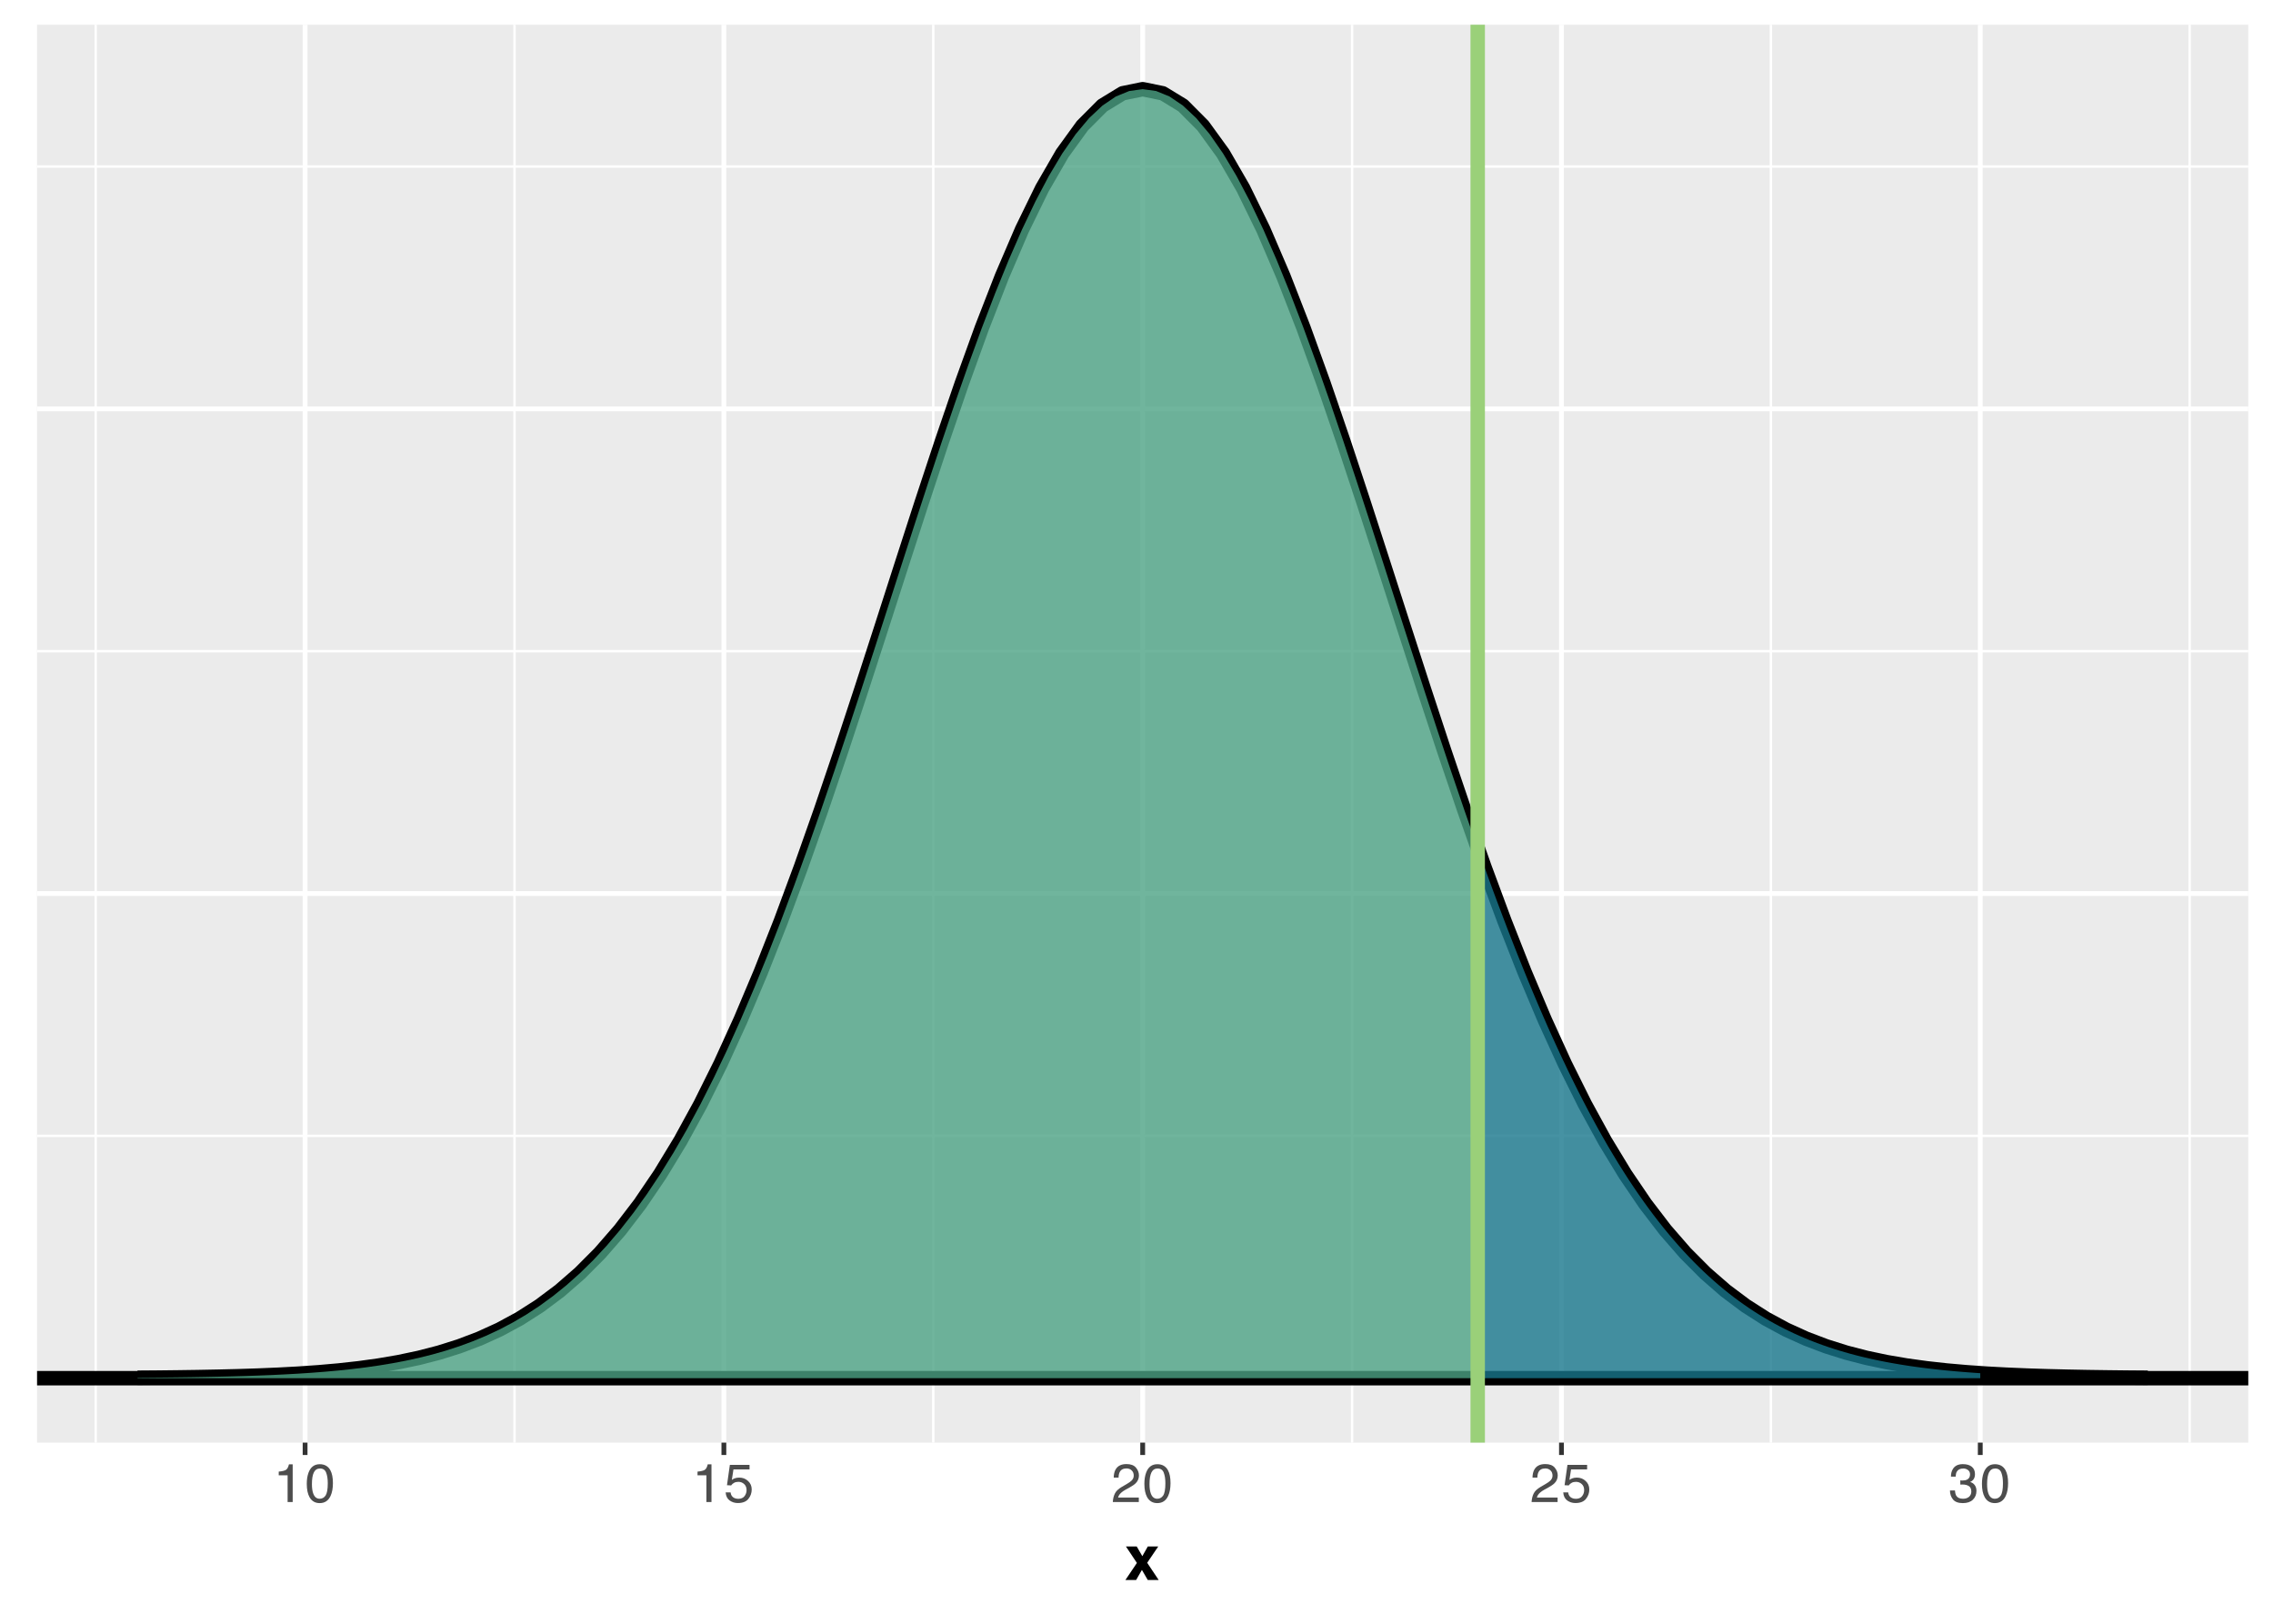
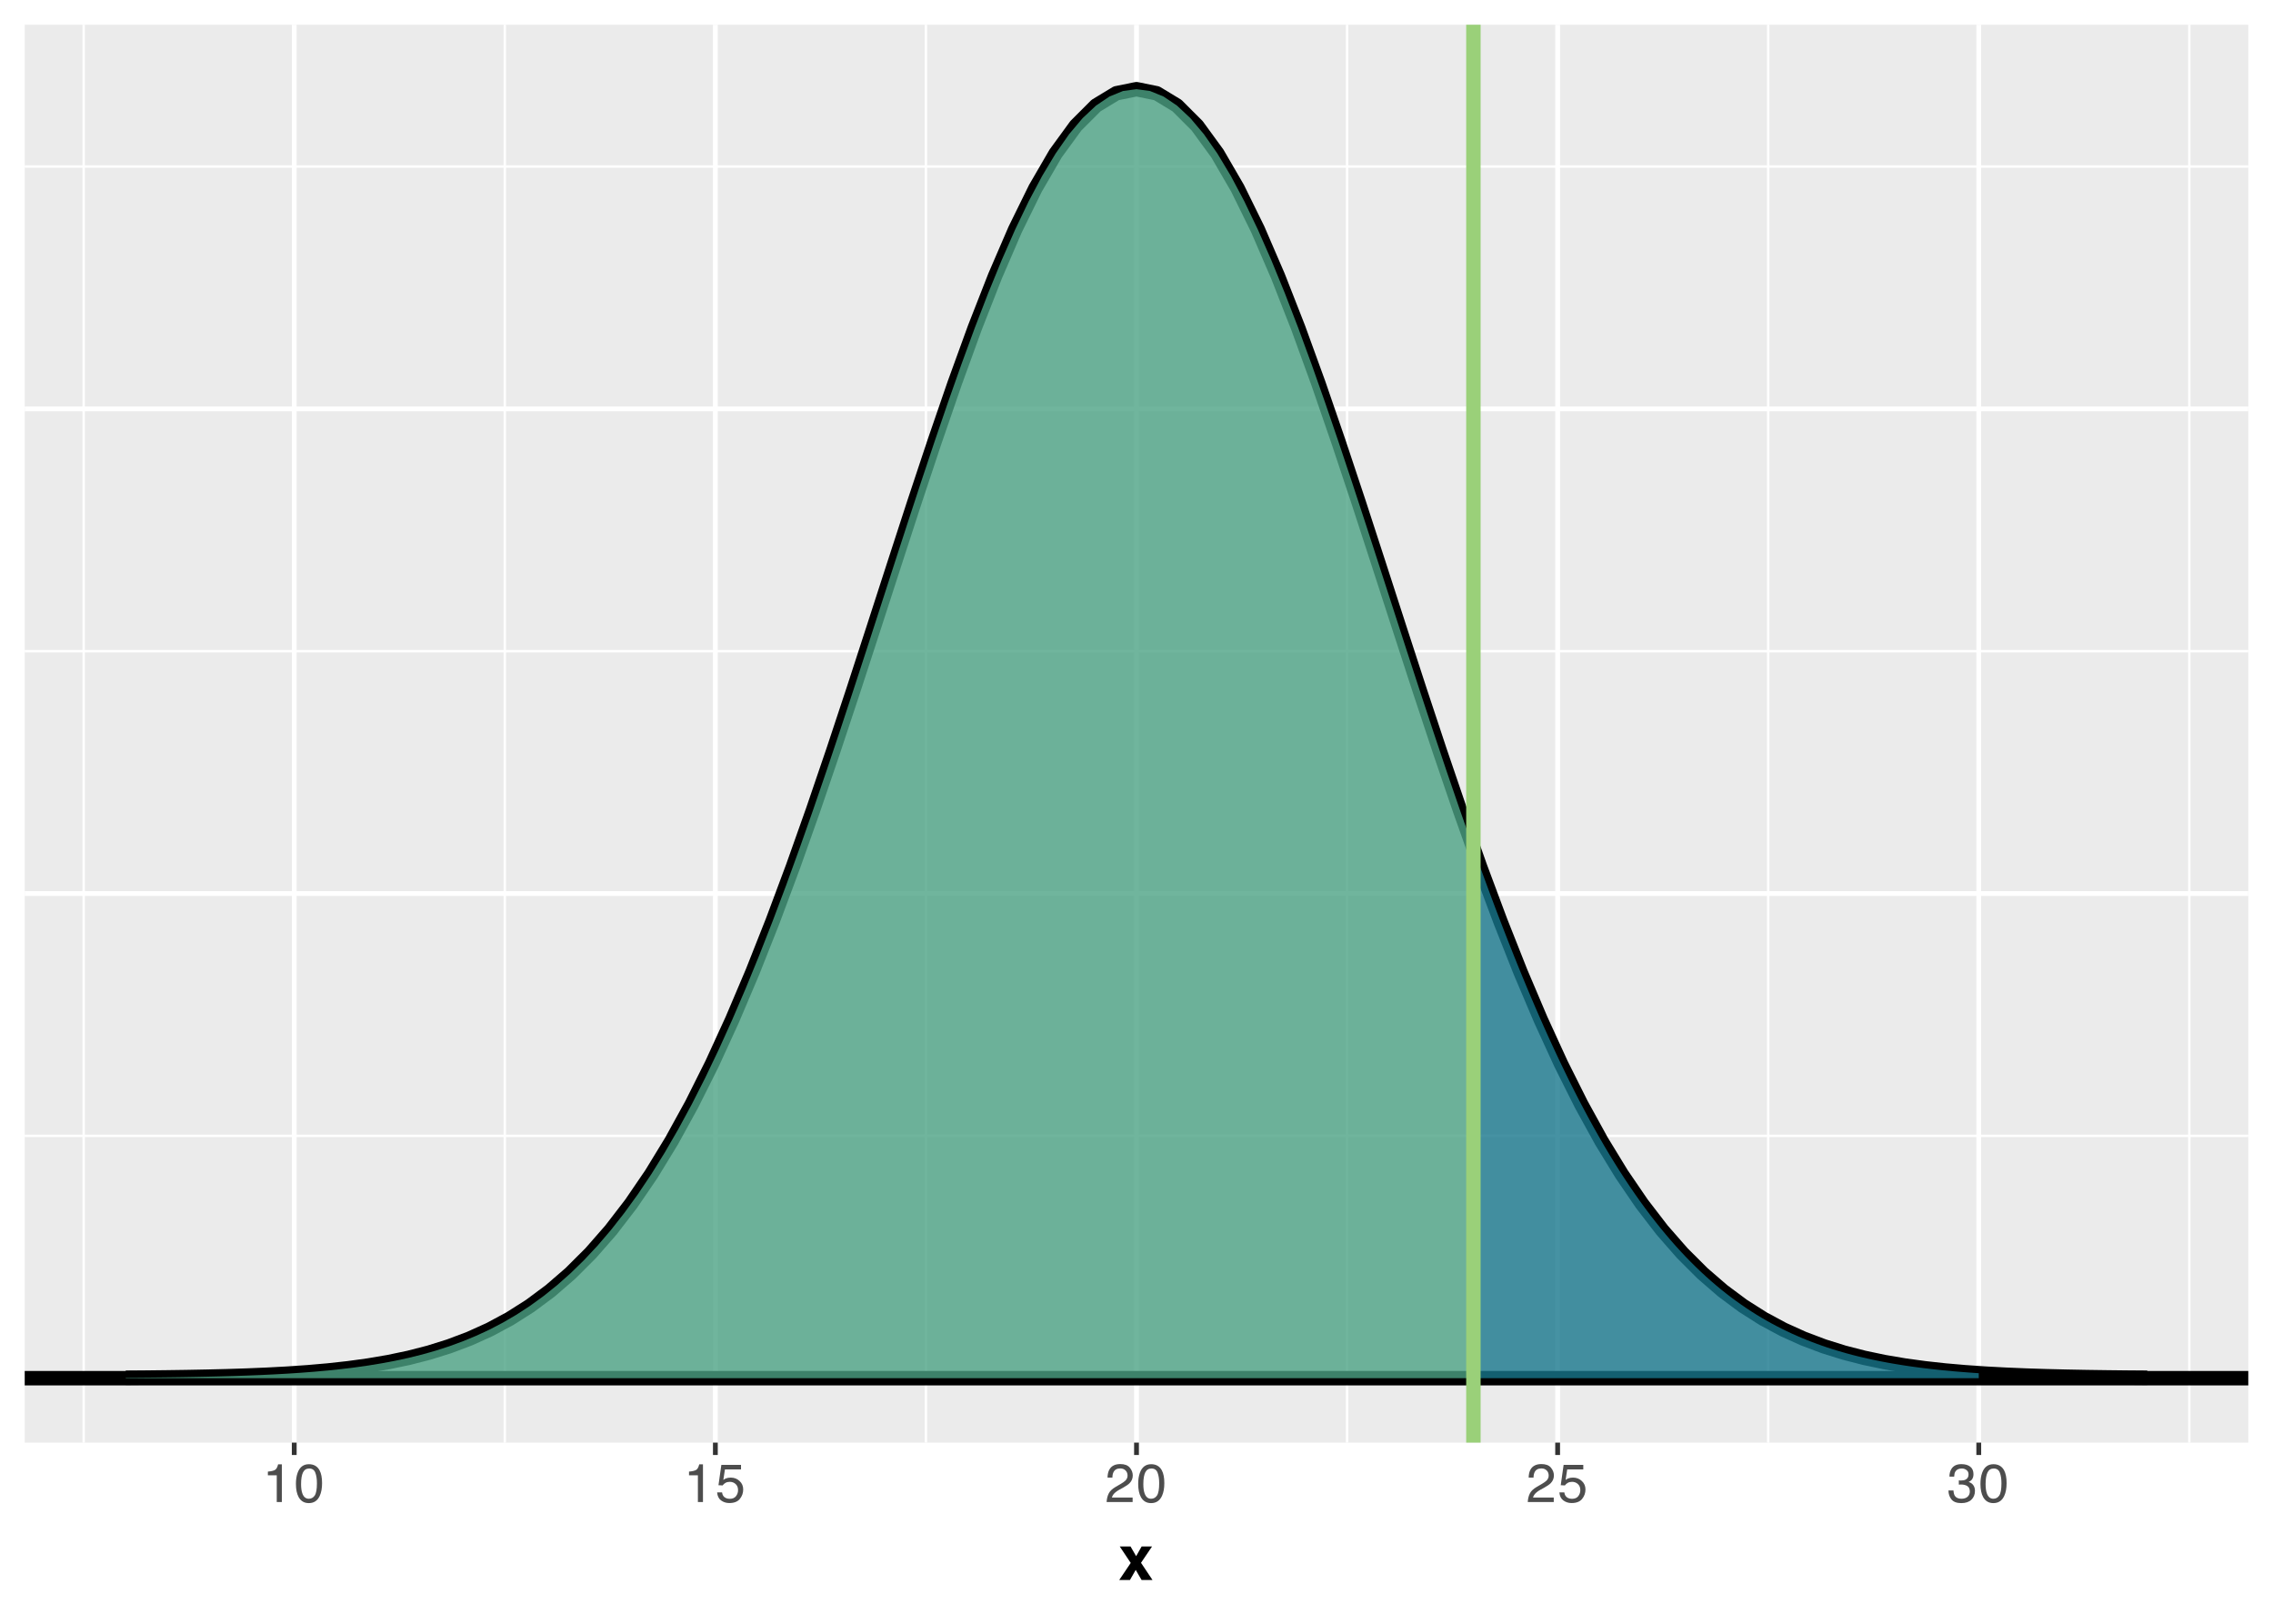
<svg xmlns="http://www.w3.org/2000/svg" xmlns:xlink="http://www.w3.org/1999/xlink" width="504" height="360" viewBox="0 0 504 360">
  <defs>
    <g>
      <g id="glyph-0-0">
        <path d="M 0.391 0 L 0.391 -8.609 L 7.219 -8.609 L 7.219 0 Z M 6.141 -1.078 L 6.141 -7.531 L 1.469 -7.531 L 1.469 -1.078 Z M 6.141 -1.078 " />
      </g>
      <g id="glyph-0-1">
        <path d="M 1.156 -5.938 L 1.156 -6.75 C 1.914 -6.82 2.441 -6.945 2.734 -7.125 C 3.035 -7.301 3.266 -7.711 3.422 -8.359 L 4.25 -8.359 L 4.25 0 L 3.125 0 L 3.125 -5.938 Z M 1.156 -5.938 " />
      </g>
      <g id="glyph-0-2">
        <path d="M 3.25 -8.391 C 4.332 -8.391 5.117 -7.941 5.609 -7.047 C 5.984 -6.359 6.172 -5.41 6.172 -4.203 C 6.172 -3.066 6 -2.125 5.656 -1.375 C 5.164 -0.301 4.359 0.234 3.234 0.234 C 2.234 0.234 1.484 -0.203 0.984 -1.078 C 0.578 -1.816 0.375 -2.801 0.375 -4.031 C 0.375 -4.977 0.5 -5.797 0.75 -6.484 C 1.207 -7.754 2.039 -8.391 3.25 -8.391 Z M 3.234 -0.734 C 3.785 -0.734 4.223 -0.973 4.547 -1.453 C 4.867 -1.941 5.031 -2.848 5.031 -4.172 C 5.031 -5.117 4.91 -5.898 4.672 -6.516 C 4.441 -7.129 3.988 -7.438 3.312 -7.438 C 2.688 -7.438 2.227 -7.145 1.938 -6.562 C 1.656 -5.977 1.516 -5.117 1.516 -3.984 C 1.516 -3.129 1.609 -2.441 1.797 -1.922 C 2.078 -1.129 2.555 -0.734 3.234 -0.734 Z M 3.234 -0.734 " />
      </g>
      <g id="glyph-0-3">
        <path d="M 1.484 -2.141 C 1.555 -1.535 1.836 -1.117 2.328 -0.891 C 2.578 -0.773 2.863 -0.719 3.188 -0.719 C 3.812 -0.719 4.273 -0.914 4.578 -1.312 C 4.879 -1.707 5.031 -2.148 5.031 -2.641 C 5.031 -3.223 4.848 -3.676 4.484 -4 C 4.129 -4.32 3.703 -4.484 3.203 -4.484 C 2.836 -4.484 2.523 -4.41 2.266 -4.266 C 2.004 -4.129 1.785 -3.938 1.609 -3.688 L 0.688 -3.734 L 1.328 -8.25 L 5.688 -8.25 L 5.688 -7.234 L 2.125 -7.234 L 1.766 -4.906 C 1.961 -5.051 2.148 -5.16 2.328 -5.234 C 2.641 -5.359 3 -5.422 3.406 -5.422 C 4.176 -5.422 4.828 -5.172 5.359 -4.672 C 5.898 -4.18 6.172 -3.555 6.172 -2.797 C 6.172 -2.004 5.922 -1.301 5.422 -0.688 C 4.93 -0.082 4.148 0.219 3.078 0.219 C 2.398 0.219 1.797 0.023 1.266 -0.359 C 0.742 -0.742 0.453 -1.336 0.391 -2.141 Z M 1.484 -2.141 " />
      </g>
      <g id="glyph-0-4">
        <path d="M 0.375 0 C 0.414 -0.719 0.566 -1.344 0.828 -1.875 C 1.086 -2.414 1.594 -2.906 2.344 -3.344 L 3.469 -4 C 3.969 -4.289 4.32 -4.539 4.531 -4.75 C 4.852 -5.07 5.016 -5.441 5.016 -5.859 C 5.016 -6.348 4.863 -6.734 4.562 -7.016 C 4.27 -7.305 3.883 -7.453 3.406 -7.453 C 2.676 -7.453 2.176 -7.18 1.906 -6.641 C 1.75 -6.336 1.664 -5.93 1.656 -5.422 L 0.578 -5.422 C 0.586 -6.148 0.723 -6.742 0.984 -7.203 C 1.441 -8.016 2.25 -8.422 3.406 -8.422 C 4.363 -8.422 5.062 -8.16 5.5 -7.641 C 5.945 -7.117 6.172 -6.539 6.172 -5.906 C 6.172 -5.238 5.938 -4.664 5.469 -4.188 C 5.195 -3.906 4.707 -3.566 4 -3.172 L 3.188 -2.734 C 2.812 -2.523 2.516 -2.32 2.297 -2.125 C 1.898 -1.789 1.648 -1.414 1.547 -1 L 6.141 -1 L 6.141 0 Z M 0.375 0 " />
      </g>
      <g id="glyph-0-5">
        <path d="M 3.125 0.234 C 2.125 0.234 1.398 -0.035 0.953 -0.578 C 0.504 -1.129 0.281 -1.797 0.281 -2.578 L 1.391 -2.578 C 1.43 -2.035 1.531 -1.641 1.688 -1.391 C 1.969 -0.953 2.461 -0.734 3.172 -0.734 C 3.734 -0.734 4.18 -0.879 4.516 -1.172 C 4.848 -1.473 5.016 -1.859 5.016 -2.328 C 5.016 -2.898 4.836 -3.301 4.484 -3.531 C 4.129 -3.77 3.641 -3.891 3.016 -3.891 C 2.941 -3.891 2.867 -3.883 2.797 -3.875 C 2.723 -3.875 2.648 -3.875 2.578 -3.875 L 2.578 -4.812 C 2.691 -4.789 2.785 -4.781 2.859 -4.781 C 2.93 -4.781 3.008 -4.781 3.094 -4.781 C 3.488 -4.781 3.812 -4.844 4.062 -4.969 C 4.508 -5.188 4.734 -5.578 4.734 -6.141 C 4.734 -6.555 4.582 -6.875 4.281 -7.094 C 3.988 -7.32 3.645 -7.438 3.25 -7.438 C 2.551 -7.438 2.066 -7.203 1.797 -6.734 C 1.648 -6.484 1.566 -6.117 1.547 -5.641 L 0.5 -5.641 C 0.5 -6.266 0.625 -6.797 0.875 -7.234 C 1.301 -8.016 2.055 -8.406 3.141 -8.406 C 3.992 -8.406 4.656 -8.211 5.125 -7.828 C 5.594 -7.453 5.828 -6.898 5.828 -6.172 C 5.828 -5.66 5.691 -5.242 5.422 -4.922 C 5.242 -4.723 5.02 -4.566 4.75 -4.453 C 5.188 -4.328 5.531 -4.094 5.781 -3.75 C 6.031 -3.406 6.156 -2.984 6.156 -2.484 C 6.156 -1.68 5.891 -1.023 5.359 -0.516 C 4.836 -0.016 4.094 0.234 3.125 0.234 Z M 3.125 0.234 " />
      </g>
      <g id="glyph-1-0">
        <path d="M 1.047 -10.078 L 9.172 -10.078 L 9.172 0 L 1.047 0 Z M 7.906 -1.266 L 7.906 -8.812 L 2.312 -8.812 L 2.312 -1.266 Z M 7.906 -1.266 " />
      </g>
      <g id="glyph-1-1">
        <path d="M 7.547 0 L 5.125 0 L 3.828 -2.234 L 2.547 0 L 0.172 0 L 2.719 -3.781 L 0.281 -7.438 L 2.672 -7.438 L 3.922 -5.281 L 5.141 -7.438 L 7.453 -7.438 L 5 -3.812 Z M 7.547 0 " />
      </g>
    </g>
    <clipPath id="clip-0">
-       <path clip-rule="nonzero" d="M 8.219 5.48 L 498.52 5.48 L 498.52 319.852 L 8.219 319.852 Z M 8.219 5.48 " />
+       <path clip-rule="nonzero" d="M 5.48 5.48 L 498.523 5.48 L 498.523 319.852 L 5.48 319.852 Z M 5.48 5.48 " />
    </clipPath>
    <clipPath id="clip-1">
-       <path clip-rule="nonzero" d="M 8.219 251 L 498.52 251 L 498.52 253 L 8.219 253 Z M 8.219 251 " />
+       <path clip-rule="nonzero" d="M 5.48 251 L 498.523 251 L 498.523 253 L 5.48 253 Z M 5.48 251 " />
    </clipPath>
    <clipPath id="clip-2">
-       <path clip-rule="nonzero" d="M 8.219 144 L 498.52 144 L 498.52 145 L 8.219 145 Z M 8.219 144 " />
+       <path clip-rule="nonzero" d="M 5.48 144 L 498.523 144 L 498.523 145 L 5.48 145 Z M 5.48 144 " />
    </clipPath>
    <clipPath id="clip-3">
-       <path clip-rule="nonzero" d="M 8.219 36 L 498.52 36 L 498.52 38 L 8.219 38 Z M 8.219 36 " />
+       <path clip-rule="nonzero" d="M 5.48 36 L 498.523 36 L 498.523 38 L 5.48 38 Z M 5.48 36 " />
    </clipPath>
    <clipPath id="clip-4">
-       <path clip-rule="nonzero" d="M 20 5.48 L 22 5.48 L 22 319.852 L 20 319.852 Z M 20 5.48 " />
+       <path clip-rule="nonzero" d="M 18 5.48 L 19 5.48 L 19 319.852 L 18 319.852 Z M 18 5.48 " />
    </clipPath>
    <clipPath id="clip-5">
-       <path clip-rule="nonzero" d="M 113 5.48 L 115 5.48 L 115 319.852 L 113 319.852 Z M 113 5.48 " />
+       <path clip-rule="nonzero" d="M 111 5.48 L 113 5.48 L 113 319.852 L 111 319.852 Z M 111 5.48 " />
    </clipPath>
    <clipPath id="clip-6">
-       <path clip-rule="nonzero" d="M 206 5.48 L 208 5.48 L 208 319.852 L 206 319.852 Z M 206 5.48 " />
+       <path clip-rule="nonzero" d="M 205 5.48 L 206 5.48 L 206 319.852 L 205 319.852 Z M 205 5.48 " />
    </clipPath>
    <clipPath id="clip-7">
-       <path clip-rule="nonzero" d="M 299 5.48 L 301 5.48 L 301 319.852 L 299 319.852 Z M 299 5.48 " />
+       <path clip-rule="nonzero" d="M 298 5.48 L 299 5.48 L 299 319.852 L 298 319.852 Z M 298 5.48 " />
    </clipPath>
    <clipPath id="clip-8">
-       <path clip-rule="nonzero" d="M 392 5.48 L 393 5.48 L 393 319.852 L 392 319.852 Z M 392 5.48 " />
+       <path clip-rule="nonzero" d="M 391 5.48 L 393 5.48 L 393 319.852 L 391 319.852 Z M 391 5.48 " />
    </clipPath>
    <clipPath id="clip-9">
      <path clip-rule="nonzero" d="M 485 5.48 L 486 5.48 L 486 319.852 L 485 319.852 Z M 485 5.48 " />
    </clipPath>
    <clipPath id="clip-10">
-       <path clip-rule="nonzero" d="M 8.219 305 L 498.52 305 L 498.52 307 L 8.219 307 Z M 8.219 305 " />
+       <path clip-rule="nonzero" d="M 5.48 305 L 498.523 305 L 498.523 307 L 5.48 307 Z M 5.48 305 " />
    </clipPath>
    <clipPath id="clip-11">
-       <path clip-rule="nonzero" d="M 8.219 197 L 498.52 197 L 498.52 199 L 8.219 199 Z M 8.219 197 " />
+       <path clip-rule="nonzero" d="M 5.48 197 L 498.523 197 L 498.523 199 L 5.48 199 Z M 5.48 197 " />
    </clipPath>
    <clipPath id="clip-12">
-       <path clip-rule="nonzero" d="M 8.219 90 L 498.52 90 L 498.52 92 L 8.219 92 Z M 8.219 90 " />
+       <path clip-rule="nonzero" d="M 5.48 90 L 498.523 90 L 498.523 92 L 5.48 92 Z M 5.48 90 " />
    </clipPath>
    <clipPath id="clip-13">
-       <path clip-rule="nonzero" d="M 67 5.48 L 69 5.48 L 69 319.852 L 67 319.852 Z M 67 5.48 " />
+       <path clip-rule="nonzero" d="M 64 5.48 L 66 5.48 L 66 319.852 L 64 319.852 Z M 64 5.48 " />
    </clipPath>
    <clipPath id="clip-14">
-       <path clip-rule="nonzero" d="M 159 5.48 L 162 5.48 L 162 319.852 L 159 319.852 Z M 159 5.48 " />
+       <path clip-rule="nonzero" d="M 158 5.48 L 160 5.48 L 160 319.852 L 158 319.852 Z M 158 5.48 " />
    </clipPath>
    <clipPath id="clip-15">
-       <path clip-rule="nonzero" d="M 252 5.48 L 254 5.48 L 254 319.852 L 252 319.852 Z M 252 5.48 " />
+       <path clip-rule="nonzero" d="M 251 5.48 L 253 5.48 L 253 319.852 L 251 319.852 Z M 251 5.48 " />
    </clipPath>
    <clipPath id="clip-16">
-       <path clip-rule="nonzero" d="M 345 5.48 L 347 5.48 L 347 319.852 L 345 319.852 Z M 345 5.48 " />
+       <path clip-rule="nonzero" d="M 344 5.48 L 346 5.48 L 346 319.852 L 344 319.852 Z M 344 5.48 " />
    </clipPath>
    <clipPath id="clip-17">
      <path clip-rule="nonzero" d="M 438 5.48 L 440 5.48 L 440 319.852 L 438 319.852 Z M 438 5.48 " />
    </clipPath>
    <clipPath id="clip-18">
-       <path clip-rule="nonzero" d="M 8.219 303 L 498.52 303 L 498.52 308 L 8.219 308 Z M 8.219 303 " />
+       <path clip-rule="nonzero" d="M 5.48 303 L 498.523 303 L 498.523 308 L 5.48 308 Z M 5.48 303 " />
    </clipPath>
    <clipPath id="clip-19">
-       <path clip-rule="nonzero" d="M 326 5.48 L 330 5.48 L 330 319.852 L 326 319.852 Z M 326 5.48 " />
+       <path clip-rule="nonzero" d="M 325 5.48 L 329 5.48 L 329 319.852 L 325 319.852 Z M 325 5.48 " />
    </clipPath>
  </defs>
  <rect x="-50.4" y="-36" width="604.8" height="432" fill="rgb(100%, 100%, 100%)" fill-opacity="1" />
  <rect x="-50.4" y="-36" width="604.8" height="432" fill="rgb(100%, 100%, 100%)" fill-opacity="1" />
  <path fill="none" stroke-width="1.067" stroke-linecap="round" stroke-linejoin="round" stroke="rgb(100%, 100%, 100%)" stroke-opacity="1" stroke-miterlimit="10" d="M 0 360 L 504 360 L 504 0 L 0 0 Z M 0 360 " />
  <g clip-path="url(#clip-0)">
-     <path fill-rule="nonzero" fill="rgb(92.157%, 92.157%, 92.157%)" fill-opacity="1" d="M 8.219 319.848 L 498.52 319.848 L 498.52 5.477 L 8.219 5.477 Z M 8.219 319.848 " />
+     <path fill-rule="nonzero" fill="rgb(92.157%, 92.157%, 92.157%)" fill-opacity="1" d="M 5.48 319.848 L 498.523 319.848 L 498.523 5.477 L 5.48 5.477 Z M 5.48 319.848 " />
  </g>
  <g clip-path="url(#clip-1)">
-     <path fill="none" stroke-width="0.533" stroke-linecap="butt" stroke-linejoin="round" stroke="rgb(100%, 100%, 100%)" stroke-opacity="1" stroke-miterlimit="10" d="M 8.219 251.832 L 498.52 251.832 " />
+     <path fill="none" stroke-width="0.533" stroke-linecap="butt" stroke-linejoin="round" stroke="rgb(100%, 100%, 100%)" stroke-opacity="1" stroke-miterlimit="10" d="M 5.48 251.832 L 498.52 251.832 " />
  </g>
  <g clip-path="url(#clip-2)">
-     <path fill="none" stroke-width="0.533" stroke-linecap="butt" stroke-linejoin="round" stroke="rgb(100%, 100%, 100%)" stroke-opacity="1" stroke-miterlimit="10" d="M 8.219 144.375 L 498.52 144.375 " />
+     <path fill="none" stroke-width="0.533" stroke-linecap="butt" stroke-linejoin="round" stroke="rgb(100%, 100%, 100%)" stroke-opacity="1" stroke-miterlimit="10" d="M 5.48 144.375 L 498.52 144.375 " />
  </g>
  <g clip-path="url(#clip-3)">
-     <path fill="none" stroke-width="0.533" stroke-linecap="butt" stroke-linejoin="round" stroke="rgb(100%, 100%, 100%)" stroke-opacity="1" stroke-miterlimit="10" d="M 8.219 36.922 L 498.52 36.922 " />
+     <path fill="none" stroke-width="0.533" stroke-linecap="butt" stroke-linejoin="round" stroke="rgb(100%, 100%, 100%)" stroke-opacity="1" stroke-miterlimit="10" d="M 5.48 36.922 L 498.52 36.922 " />
  </g>
  <g clip-path="url(#clip-4)">
-     <path fill="none" stroke-width="0.533" stroke-linecap="butt" stroke-linejoin="round" stroke="rgb(100%, 100%, 100%)" stroke-opacity="1" stroke-miterlimit="10" d="M 21.219 319.848 L 21.219 5.48 " />
+     <path fill="none" stroke-width="0.533" stroke-linecap="butt" stroke-linejoin="round" stroke="rgb(100%, 100%, 100%)" stroke-opacity="1" stroke-miterlimit="10" d="M 18.551 319.848 L 18.551 5.48 " />
  </g>
  <g clip-path="url(#clip-5)">
-     <path fill="none" stroke-width="0.533" stroke-linecap="butt" stroke-linejoin="round" stroke="rgb(100%, 100%, 100%)" stroke-opacity="1" stroke-miterlimit="10" d="M 114.078 319.848 L 114.078 5.48 " />
+     <path fill="none" stroke-width="0.533" stroke-linecap="butt" stroke-linejoin="round" stroke="rgb(100%, 100%, 100%)" stroke-opacity="1" stroke-miterlimit="10" d="M 111.93 319.848 L 111.93 5.48 " />
  </g>
  <g clip-path="url(#clip-6)">
-     <path fill="none" stroke-width="0.533" stroke-linecap="butt" stroke-linejoin="round" stroke="rgb(100%, 100%, 100%)" stroke-opacity="1" stroke-miterlimit="10" d="M 206.941 319.848 L 206.941 5.48 " />
+     <path fill="none" stroke-width="0.533" stroke-linecap="butt" stroke-linejoin="round" stroke="rgb(100%, 100%, 100%)" stroke-opacity="1" stroke-miterlimit="10" d="M 205.309 319.848 L 205.309 5.48 " />
  </g>
  <g clip-path="url(#clip-7)">
-     <path fill="none" stroke-width="0.533" stroke-linecap="butt" stroke-linejoin="round" stroke="rgb(100%, 100%, 100%)" stroke-opacity="1" stroke-miterlimit="10" d="M 299.801 319.848 L 299.801 5.48 " />
+     <path fill="none" stroke-width="0.533" stroke-linecap="butt" stroke-linejoin="round" stroke="rgb(100%, 100%, 100%)" stroke-opacity="1" stroke-miterlimit="10" d="M 298.691 319.848 L 298.691 5.48 " />
  </g>
  <g clip-path="url(#clip-8)">
-     <path fill="none" stroke-width="0.533" stroke-linecap="butt" stroke-linejoin="round" stroke="rgb(100%, 100%, 100%)" stroke-opacity="1" stroke-miterlimit="10" d="M 392.66 319.848 L 392.66 5.48 " />
+     <path fill="none" stroke-width="0.533" stroke-linecap="butt" stroke-linejoin="round" stroke="rgb(100%, 100%, 100%)" stroke-opacity="1" stroke-miterlimit="10" d="M 392.07 319.848 L 392.07 5.48 " />
  </g>
  <g clip-path="url(#clip-9)">
-     <path fill="none" stroke-width="0.533" stroke-linecap="butt" stroke-linejoin="round" stroke="rgb(100%, 100%, 100%)" stroke-opacity="1" stroke-miterlimit="10" d="M 485.52 319.848 L 485.52 5.48 " />
+     <path fill="none" stroke-width="0.533" stroke-linecap="butt" stroke-linejoin="round" stroke="rgb(100%, 100%, 100%)" stroke-opacity="1" stroke-miterlimit="10" d="M 485.449 319.848 L 485.449 5.48 " />
  </g>
  <g clip-path="url(#clip-10)">
-     <path fill="none" stroke-width="1.067" stroke-linecap="butt" stroke-linejoin="round" stroke="rgb(100%, 100%, 100%)" stroke-opacity="1" stroke-miterlimit="10" d="M 8.219 305.559 L 498.52 305.559 " />
+     <path fill="none" stroke-width="1.067" stroke-linecap="butt" stroke-linejoin="round" stroke="rgb(100%, 100%, 100%)" stroke-opacity="1" stroke-miterlimit="10" d="M 5.48 305.559 L 498.52 305.559 " />
  </g>
  <g clip-path="url(#clip-11)">
-     <path fill="none" stroke-width="1.067" stroke-linecap="butt" stroke-linejoin="round" stroke="rgb(100%, 100%, 100%)" stroke-opacity="1" stroke-miterlimit="10" d="M 8.219 198.105 L 498.52 198.105 " />
+     <path fill="none" stroke-width="1.067" stroke-linecap="butt" stroke-linejoin="round" stroke="rgb(100%, 100%, 100%)" stroke-opacity="1" stroke-miterlimit="10" d="M 5.48 198.105 L 498.52 198.105 " />
  </g>
  <g clip-path="url(#clip-12)">
-     <path fill="none" stroke-width="1.067" stroke-linecap="butt" stroke-linejoin="round" stroke="rgb(100%, 100%, 100%)" stroke-opacity="1" stroke-miterlimit="10" d="M 8.219 90.648 L 498.52 90.648 " />
+     <path fill="none" stroke-width="1.067" stroke-linecap="butt" stroke-linejoin="round" stroke="rgb(100%, 100%, 100%)" stroke-opacity="1" stroke-miterlimit="10" d="M 5.48 90.648 L 498.52 90.648 " />
  </g>
  <g clip-path="url(#clip-13)">
-     <path fill="none" stroke-width="1.067" stroke-linecap="butt" stroke-linejoin="round" stroke="rgb(100%, 100%, 100%)" stroke-opacity="1" stroke-miterlimit="10" d="M 67.648 319.848 L 67.648 5.48 " />
+     <path fill="none" stroke-width="1.067" stroke-linecap="butt" stroke-linejoin="round" stroke="rgb(100%, 100%, 100%)" stroke-opacity="1" stroke-miterlimit="10" d="M 65.242 319.848 L 65.242 5.48 " />
  </g>
  <g clip-path="url(#clip-14)">
-     <path fill="none" stroke-width="1.067" stroke-linecap="butt" stroke-linejoin="round" stroke="rgb(100%, 100%, 100%)" stroke-opacity="1" stroke-miterlimit="10" d="M 160.508 319.848 L 160.508 5.48 " />
+     <path fill="none" stroke-width="1.067" stroke-linecap="butt" stroke-linejoin="round" stroke="rgb(100%, 100%, 100%)" stroke-opacity="1" stroke-miterlimit="10" d="M 158.621 319.848 L 158.621 5.48 " />
  </g>
  <g clip-path="url(#clip-15)">
-     <path fill="none" stroke-width="1.067" stroke-linecap="butt" stroke-linejoin="round" stroke="rgb(100%, 100%, 100%)" stroke-opacity="1" stroke-miterlimit="10" d="M 253.371 319.848 L 253.371 5.48 " />
+     <path fill="none" stroke-width="1.067" stroke-linecap="butt" stroke-linejoin="round" stroke="rgb(100%, 100%, 100%)" stroke-opacity="1" stroke-miterlimit="10" d="M 252 319.848 L 252 5.48 " />
  </g>
  <g clip-path="url(#clip-16)">
-     <path fill="none" stroke-width="1.067" stroke-linecap="butt" stroke-linejoin="round" stroke="rgb(100%, 100%, 100%)" stroke-opacity="1" stroke-miterlimit="10" d="M 346.23 319.848 L 346.23 5.48 " />
+     <path fill="none" stroke-width="1.067" stroke-linecap="butt" stroke-linejoin="round" stroke="rgb(100%, 100%, 100%)" stroke-opacity="1" stroke-miterlimit="10" d="M 345.379 319.848 L 345.379 5.48 " />
  </g>
  <g clip-path="url(#clip-17)">
-     <path fill="none" stroke-width="1.067" stroke-linecap="butt" stroke-linejoin="round" stroke="rgb(100%, 100%, 100%)" stroke-opacity="1" stroke-miterlimit="10" d="M 439.09 319.848 L 439.09 5.48 " />
+     <path fill="none" stroke-width="1.067" stroke-linecap="butt" stroke-linejoin="round" stroke="rgb(100%, 100%, 100%)" stroke-opacity="1" stroke-miterlimit="10" d="M 438.758 319.848 L 438.758 5.48 " />
  </g>
-   <path fill="none" stroke-width="3.201" stroke-linecap="butt" stroke-linejoin="round" stroke="rgb(0%, 0%, 0%)" stroke-opacity="1" stroke-miterlimit="10" d="M 30.504 305.465 L 34.961 305.43 L 39.422 305.379 L 43.879 305.316 L 48.336 305.23 L 52.793 305.121 L 57.25 304.977 L 61.707 304.789 L 66.164 304.551 L 70.621 304.242 L 75.078 303.852 L 79.535 303.359 L 83.992 302.746 L 88.449 301.984 L 92.906 301.043 L 97.363 299.891 L 101.82 298.488 L 106.281 296.797 L 110.738 294.773 L 115.195 292.363 L 119.652 289.516 L 124.109 286.184 L 128.566 282.305 L 133.023 277.832 L 137.48 272.707 L 141.938 266.883 L 146.395 260.316 L 150.852 252.973 L 155.309 244.828 L 159.766 235.871 L 164.223 226.098 L 168.68 215.539 L 173.141 204.223 L 177.598 192.211 L 182.055 179.586 L 186.512 166.449 L 190.969 152.922 L 195.426 139.148 L 199.883 125.289 L 204.34 111.52 L 208.797 98.031 L 213.254 85.023 L 217.711 72.695 L 222.168 61.246 L 226.625 50.867 L 231.082 41.742 L 235.539 34.031 L 239.996 27.883 L 244.457 23.402 L 248.914 20.684 L 253.371 19.77 L 257.828 20.684 L 262.285 23.402 L 266.742 27.883 L 271.199 34.031 L 275.656 41.742 L 280.113 50.867 L 284.57 61.246 L 289.027 72.695 L 293.484 85.023 L 297.941 98.031 L 302.398 111.52 L 306.855 125.289 L 311.316 139.148 L 315.773 152.922 L 320.23 166.449 L 324.688 179.586 L 329.145 192.211 L 333.602 204.223 L 338.059 215.539 L 342.516 226.098 L 346.973 235.871 L 351.43 244.828 L 355.887 252.973 L 360.344 260.316 L 364.801 266.883 L 369.258 272.707 L 373.715 277.832 L 378.176 282.305 L 382.633 286.184 L 387.09 289.516 L 391.547 292.363 L 396.004 294.773 L 400.461 296.797 L 404.918 298.488 L 409.375 299.891 L 413.832 301.043 L 418.289 301.984 L 422.746 302.746 L 427.203 303.359 L 431.66 303.852 L 436.117 304.242 L 440.574 304.551 L 445.031 304.789 L 449.492 304.977 L 453.949 305.121 L 458.406 305.23 L 462.863 305.316 L 467.32 305.379 L 471.777 305.43 L 476.234 305.465 " />
+   <path fill="none" stroke-width="3.201" stroke-linecap="butt" stroke-linejoin="round" stroke="rgb(0%, 0%, 0%)" stroke-opacity="1" stroke-miterlimit="10" d="M 27.891 305.465 L 32.371 305.43 L 36.855 305.379 L 41.336 305.316 L 45.82 305.23 L 50.301 305.121 L 54.785 304.977 L 59.266 304.789 L 63.746 304.551 L 68.23 304.242 L 72.711 303.852 L 77.195 303.359 L 81.676 302.746 L 86.16 301.984 L 90.641 301.043 L 95.125 299.891 L 99.605 298.488 L 104.086 296.797 L 108.57 294.773 L 113.051 292.363 L 117.535 289.516 L 122.016 286.184 L 126.5 282.305 L 130.98 277.832 L 135.465 272.707 L 139.945 266.883 L 144.426 260.316 L 148.91 252.973 L 153.391 244.828 L 157.875 235.871 L 162.355 226.098 L 166.84 215.539 L 171.32 204.223 L 175.805 192.211 L 180.285 179.586 L 184.766 166.449 L 189.25 152.922 L 193.73 139.148 L 198.215 125.289 L 202.695 111.52 L 207.18 98.031 L 211.66 85.023 L 216.141 72.695 L 220.625 61.246 L 225.105 50.867 L 229.59 41.742 L 234.07 34.031 L 238.555 27.883 L 243.035 23.402 L 247.52 20.684 L 252 19.77 L 256.48 20.684 L 260.965 23.402 L 265.445 27.883 L 269.93 34.031 L 274.41 41.742 L 278.895 50.867 L 283.375 61.246 L 287.859 72.695 L 292.34 85.023 L 296.82 98.031 L 301.305 111.52 L 305.785 125.289 L 310.27 139.148 L 314.75 152.922 L 319.234 166.449 L 323.715 179.586 L 328.195 192.211 L 332.68 204.223 L 337.16 215.539 L 341.645 226.098 L 346.125 235.871 L 350.609 244.828 L 355.09 252.973 L 359.574 260.316 L 364.055 266.883 L 368.535 272.707 L 373.02 277.832 L 377.5 282.305 L 381.984 286.184 L 386.465 289.516 L 390.949 292.363 L 395.43 294.773 L 399.914 296.797 L 404.395 298.488 L 408.875 299.891 L 413.359 301.043 L 417.84 301.984 L 422.324 302.746 L 426.805 303.359 L 431.289 303.852 L 435.77 304.242 L 440.254 304.551 L 444.734 304.789 L 449.215 304.977 L 453.699 305.121 L 458.18 305.23 L 462.664 305.316 L 467.145 305.379 L 471.629 305.43 L 476.109 305.465 " />
  <g clip-path="url(#clip-18)">
-     <path fill="none" stroke-width="3.201" stroke-linecap="butt" stroke-linejoin="round" stroke="rgb(0%, 0%, 0%)" stroke-opacity="1" stroke-miterlimit="10" d="M 8.219 305.559 L 498.52 305.559 " />
+     <path fill="none" stroke-width="3.201" stroke-linecap="butt" stroke-linejoin="round" stroke="rgb(0%, 0%, 0%)" stroke-opacity="1" stroke-miterlimit="10" d="M 5.48 305.559 L 498.52 305.559 " />
  </g>
-   <path fill-rule="nonzero" fill="rgb(29.804%, 63.922%, 51.765%)" fill-opacity="0.8" d="M 30.504 305.465 L 33.477 305.441 L 36.449 305.414 L 39.422 305.379 L 42.391 305.34 L 45.363 305.289 L 48.336 305.23 L 51.305 305.16 L 54.277 305.078 L 57.25 304.977 L 60.223 304.859 L 63.191 304.715 L 66.164 304.551 L 69.137 304.352 L 72.105 304.121 L 75.078 303.852 L 78.051 303.535 L 81.023 303.172 L 83.992 302.746 L 86.965 302.254 L 89.938 301.691 L 92.906 301.043 L 95.879 300.301 L 98.852 299.453 L 101.82 298.488 L 104.793 297.395 L 107.766 296.16 L 110.738 294.773 L 113.707 293.211 L 116.68 291.465 L 119.652 289.516 L 122.621 287.352 L 125.594 284.953 L 128.566 282.305 L 131.539 279.395 L 134.508 276.199 L 137.48 272.707 L 140.453 268.902 L 143.422 264.777 L 146.395 260.316 L 149.367 255.508 L 152.34 250.348 L 155.309 244.828 L 158.281 238.945 L 161.254 232.703 L 164.223 226.098 L 167.195 219.145 L 170.168 211.848 L 173.141 204.223 L 176.109 196.289 L 179.082 188.066 L 182.055 179.586 L 185.023 170.879 L 187.996 161.977 L 190.969 152.922 L 193.938 143.758 L 196.91 134.531 L 199.883 125.289 L 202.855 116.09 L 205.824 106.984 L 208.797 98.031 L 211.77 89.293 L 214.738 80.828 L 217.711 72.695 L 220.684 64.953 L 223.656 57.656 L 226.625 50.867 L 229.598 44.633 L 232.57 39.008 L 235.539 34.031 L 238.512 29.75 L 241.484 26.199 L 244.457 23.402 L 247.426 21.391 L 250.398 20.176 L 253.371 19.77 L 256.34 20.176 L 259.312 21.391 L 262.285 23.402 L 265.258 26.199 L 268.227 29.75 L 271.199 34.031 L 274.172 39.008 L 277.141 44.633 L 280.113 50.867 L 283.086 57.656 L 286.055 64.953 L 289.027 72.695 L 292 80.828 L 294.973 89.293 L 297.941 98.031 L 300.914 106.984 L 303.887 116.09 L 306.855 125.289 L 309.828 134.531 L 312.801 143.758 L 315.773 152.922 L 318.742 161.977 L 321.715 170.879 L 324.688 179.586 L 327.656 188.066 L 327.656 305.559 L 30.504 305.559 Z M 30.504 305.465 " />
-   <path fill-rule="nonzero" fill="rgb(9.412%, 46.667%, 54.902%)" fill-opacity="0.8" d="M 327.656 188.066 L 328.773 191.184 L 329.887 194.258 L 331 197.297 L 332.117 200.293 L 333.23 203.246 L 334.344 206.156 L 335.457 209.023 L 336.574 211.848 L 337.688 214.621 L 338.801 217.352 L 339.914 220.031 L 341.031 222.664 L 342.145 225.25 L 343.258 227.785 L 344.371 230.27 L 345.488 232.703 L 346.602 235.086 L 347.715 237.418 L 348.828 239.703 L 349.945 241.934 L 351.059 244.113 L 352.172 246.242 L 353.289 248.32 L 354.402 250.348 L 355.516 252.324 L 356.629 254.254 L 357.746 256.129 L 358.859 257.957 L 359.973 259.734 L 361.086 261.465 L 362.203 263.145 L 363.316 264.777 L 364.43 266.363 L 365.543 267.902 L 366.66 269.398 L 367.773 270.844 L 368.887 272.25 L 370.004 273.609 L 371.117 274.926 L 372.23 276.199 L 373.344 277.43 L 374.461 278.621 L 375.574 279.773 L 376.688 280.883 L 377.801 281.957 L 378.918 282.992 L 380.031 283.992 L 381.145 284.953 L 382.258 285.883 L 383.375 286.773 L 384.488 287.637 L 385.602 288.461 L 386.719 289.258 L 387.832 290.023 L 388.945 290.758 L 390.059 291.465 L 391.176 292.141 L 392.289 292.793 L 393.402 293.414 L 394.516 294.012 L 395.633 294.586 L 396.746 295.133 L 397.859 295.66 L 398.973 296.16 L 400.09 296.641 L 401.203 297.102 L 402.316 297.539 L 403.434 297.961 L 404.547 298.359 L 405.66 298.742 L 406.773 299.105 L 407.891 299.453 L 409.004 299.781 L 410.117 300.098 L 411.23 300.398 L 412.348 300.684 L 413.461 300.953 L 414.574 301.211 L 415.688 301.457 L 416.805 301.691 L 417.918 301.91 L 419.031 302.121 L 420.148 302.32 L 421.262 302.508 L 422.375 302.688 L 423.488 302.859 L 424.605 303.02 L 425.719 303.172 L 426.832 303.316 L 427.945 303.449 L 429.062 303.578 L 430.176 303.699 L 431.289 303.816 L 432.402 303.922 L 433.52 304.027 L 434.633 304.121 L 435.746 304.211 L 436.863 304.297 L 437.977 304.379 L 439.09 304.453 L 439.09 305.559 L 327.656 305.559 Z M 327.656 188.066 " />
+   <path fill-rule="nonzero" fill="rgb(29.804%, 63.922%, 51.765%)" fill-opacity="0.8" d="M 27.891 305.465 L 30.879 305.441 L 33.867 305.414 L 36.855 305.379 L 39.844 305.34 L 42.832 305.289 L 45.82 305.23 L 48.809 305.16 L 51.797 305.078 L 54.785 304.977 L 57.773 304.859 L 60.762 304.715 L 63.746 304.551 L 66.734 304.352 L 69.723 304.121 L 72.711 303.852 L 75.699 303.535 L 78.688 303.172 L 81.676 302.746 L 84.664 302.254 L 87.652 301.691 L 90.641 301.043 L 93.629 300.301 L 96.617 299.453 L 99.605 298.488 L 102.594 297.395 L 105.582 296.16 L 108.57 294.773 L 111.559 293.211 L 114.547 291.465 L 117.535 289.516 L 120.523 287.352 L 123.512 284.953 L 126.5 282.305 L 129.488 279.395 L 132.477 276.199 L 135.465 272.707 L 138.449 268.902 L 141.438 264.777 L 144.426 260.316 L 147.414 255.508 L 150.402 250.348 L 153.391 244.828 L 156.379 238.945 L 159.367 232.703 L 162.355 226.098 L 165.344 219.145 L 168.332 211.848 L 171.32 204.223 L 174.309 196.289 L 177.297 188.066 L 180.285 179.586 L 183.273 170.879 L 186.262 161.977 L 189.25 152.922 L 192.238 143.758 L 195.227 134.531 L 198.215 125.289 L 201.203 116.09 L 204.191 106.984 L 207.18 98.031 L 210.168 89.293 L 213.156 80.828 L 216.141 72.695 L 219.129 64.953 L 222.117 57.656 L 225.105 50.867 L 228.094 44.633 L 231.082 39.008 L 234.07 34.031 L 237.059 29.75 L 240.047 26.199 L 243.035 23.402 L 246.023 21.391 L 249.012 20.176 L 252 19.77 L 254.988 20.176 L 257.977 21.391 L 260.965 23.402 L 263.953 26.199 L 266.941 29.75 L 269.93 34.031 L 272.918 39.008 L 275.906 44.633 L 278.895 50.867 L 281.883 57.656 L 284.871 64.953 L 287.859 72.695 L 290.844 80.828 L 293.832 89.293 L 296.82 98.031 L 299.809 106.984 L 302.797 116.09 L 305.785 125.289 L 308.773 134.531 L 311.762 143.758 L 314.75 152.922 L 317.738 161.977 L 320.727 170.879 L 323.715 179.586 L 326.703 188.066 L 326.703 305.559 L 27.891 305.559 Z M 27.891 305.465 " />
+   <path fill-rule="nonzero" fill="rgb(9.412%, 46.667%, 54.902%)" fill-opacity="0.8" d="M 326.703 188.066 L 327.824 191.184 L 328.945 194.258 L 330.066 197.297 L 331.184 200.293 L 332.305 203.246 L 333.426 206.156 L 334.547 209.023 L 335.668 211.848 L 336.789 214.621 L 337.91 217.352 L 339.027 220.031 L 340.148 222.664 L 341.27 225.25 L 342.391 227.785 L 343.512 230.27 L 344.633 232.703 L 345.754 235.086 L 346.875 237.418 L 347.992 239.703 L 349.113 241.934 L 350.234 244.113 L 351.355 246.242 L 352.477 248.32 L 353.598 250.348 L 354.719 252.324 L 355.836 254.254 L 356.957 256.129 L 358.078 257.957 L 359.199 259.734 L 360.32 261.465 L 361.441 263.145 L 362.562 264.777 L 363.68 266.363 L 364.801 267.902 L 365.922 269.398 L 367.043 270.844 L 368.164 272.25 L 369.285 273.609 L 370.406 274.926 L 371.523 276.199 L 372.645 277.43 L 373.766 278.621 L 374.887 279.773 L 376.008 280.883 L 377.129 281.957 L 378.25 282.992 L 379.367 283.992 L 380.488 284.953 L 381.609 285.883 L 382.73 286.773 L 383.852 287.637 L 384.973 288.461 L 386.094 289.258 L 387.211 290.023 L 388.332 290.758 L 389.453 291.465 L 390.574 292.141 L 391.695 292.793 L 392.816 293.414 L 393.938 294.012 L 395.055 294.586 L 396.176 295.133 L 397.297 295.66 L 398.418 296.16 L 399.539 296.641 L 400.66 297.102 L 401.781 297.539 L 402.902 297.961 L 404.02 298.359 L 405.141 298.742 L 406.262 299.105 L 407.383 299.453 L 408.504 299.781 L 409.625 300.098 L 410.746 300.398 L 411.863 300.684 L 412.984 300.953 L 414.105 301.211 L 415.227 301.457 L 416.348 301.691 L 417.469 301.91 L 418.59 302.121 L 419.707 302.32 L 420.828 302.508 L 421.949 302.688 L 423.07 302.859 L 424.191 303.02 L 425.312 303.172 L 426.434 303.316 L 427.551 303.449 L 428.672 303.578 L 429.793 303.699 L 430.914 303.816 L 433.156 304.027 L 434.277 304.121 L 435.395 304.211 L 436.516 304.297 L 437.637 304.379 L 438.758 304.453 L 438.758 305.559 L 326.703 305.559 Z M 326.703 188.066 " />
  <g clip-path="url(#clip-19)">
-     <path fill="none" stroke-width="3.201" stroke-linecap="butt" stroke-linejoin="round" stroke="rgb(60.392%, 81.569%, 47.451%)" stroke-opacity="1" stroke-miterlimit="10" d="M 327.656 319.848 L 327.656 5.48 " />
+     <path fill="none" stroke-width="3.201" stroke-linecap="butt" stroke-linejoin="round" stroke="rgb(60.392%, 81.569%, 47.451%)" stroke-opacity="1" stroke-miterlimit="10" d="M 326.703 319.848 L 326.703 5.48 " />
  </g>
-   <path fill="none" stroke-width="1.067" stroke-linecap="butt" stroke-linejoin="round" stroke="rgb(20%, 20%, 20%)" stroke-opacity="1" stroke-miterlimit="10" d="M 67.648 322.59 L 67.648 319.848 " />
-   <path fill="none" stroke-width="1.067" stroke-linecap="butt" stroke-linejoin="round" stroke="rgb(20%, 20%, 20%)" stroke-opacity="1" stroke-miterlimit="10" d="M 160.508 322.59 L 160.508 319.848 " />
-   <path fill="none" stroke-width="1.067" stroke-linecap="butt" stroke-linejoin="round" stroke="rgb(20%, 20%, 20%)" stroke-opacity="1" stroke-miterlimit="10" d="M 253.371 322.59 L 253.371 319.848 " />
-   <path fill="none" stroke-width="1.067" stroke-linecap="butt" stroke-linejoin="round" stroke="rgb(20%, 20%, 20%)" stroke-opacity="1" stroke-miterlimit="10" d="M 346.23 322.59 L 346.23 319.848 " />
-   <path fill="none" stroke-width="1.067" stroke-linecap="butt" stroke-linejoin="round" stroke="rgb(20%, 20%, 20%)" stroke-opacity="1" stroke-miterlimit="10" d="M 439.09 322.59 L 439.09 319.848 " />
+   <path fill="none" stroke-width="1.067" stroke-linecap="butt" stroke-linejoin="round" stroke="rgb(20%, 20%, 20%)" stroke-opacity="1" stroke-miterlimit="10" d="M 65.242 322.59 L 65.242 319.848 " />
+   <path fill="none" stroke-width="1.067" stroke-linecap="butt" stroke-linejoin="round" stroke="rgb(20%, 20%, 20%)" stroke-opacity="1" stroke-miterlimit="10" d="M 158.621 322.59 L 158.621 319.848 " />
+   <path fill="none" stroke-width="1.067" stroke-linecap="butt" stroke-linejoin="round" stroke="rgb(20%, 20%, 20%)" stroke-opacity="1" stroke-miterlimit="10" d="M 252 322.59 L 252 319.848 " />
+   <path fill="none" stroke-width="1.067" stroke-linecap="butt" stroke-linejoin="round" stroke="rgb(20%, 20%, 20%)" stroke-opacity="1" stroke-miterlimit="10" d="M 345.379 322.59 L 345.379 319.848 " />
+   <path fill="none" stroke-width="1.067" stroke-linecap="butt" stroke-linejoin="round" stroke="rgb(20%, 20%, 20%)" stroke-opacity="1" stroke-miterlimit="10" d="M 438.758 322.59 L 438.758 319.848 " />
  <g fill="rgb(30.196%, 30.196%, 30.196%)" fill-opacity="1">
-     <use xlink:href="#glyph-0-1" x="60.648" y="333.021" />
-     <use xlink:href="#glyph-0-2" x="67.648" y="333.021" />
+     <use xlink:href="#glyph-0-1" x="58.242" y="333.021" />
+     <use xlink:href="#glyph-0-2" x="65.242" y="333.021" />
  </g>
  <g fill="rgb(30.196%, 30.196%, 30.196%)" fill-opacity="1">
-     <use xlink:href="#glyph-0-1" x="153.508" y="333.021" />
-     <use xlink:href="#glyph-0-3" x="160.508" y="333.021" />
+     <use xlink:href="#glyph-0-1" x="151.621" y="333.021" />
+     <use xlink:href="#glyph-0-3" x="158.621" y="333.021" />
  </g>
  <g fill="rgb(30.196%, 30.196%, 30.196%)" fill-opacity="1">
-     <use xlink:href="#glyph-0-4" x="246.371" y="333.021" />
-     <use xlink:href="#glyph-0-2" x="253.371" y="333.021" />
+     <use xlink:href="#glyph-0-4" x="245" y="333.021" />
+     <use xlink:href="#glyph-0-2" x="252" y="333.021" />
  </g>
  <g fill="rgb(30.196%, 30.196%, 30.196%)" fill-opacity="1">
-     <use xlink:href="#glyph-0-4" x="339.23" y="333.021" />
-     <use xlink:href="#glyph-0-3" x="346.23" y="333.021" />
+     <use xlink:href="#glyph-0-4" x="338.379" y="333.021" />
+     <use xlink:href="#glyph-0-3" x="345.379" y="333.021" />
  </g>
  <g fill="rgb(30.196%, 30.196%, 30.196%)" fill-opacity="1">
-     <use xlink:href="#glyph-0-5" x="432.09" y="333.021" />
-     <use xlink:href="#glyph-0-2" x="439.09" y="333.021" />
+     <use xlink:href="#glyph-0-5" x="431.758" y="333.021" />
+     <use xlink:href="#glyph-0-2" x="438.758" y="333.021" />
  </g>
  <g fill="rgb(0%, 0%, 0%)" fill-opacity="1">
-     <use xlink:href="#glyph-1-1" x="249.371" y="350.3" />
+     <use xlink:href="#glyph-1-1" x="248" y="350.3" />
  </g>
</svg>
